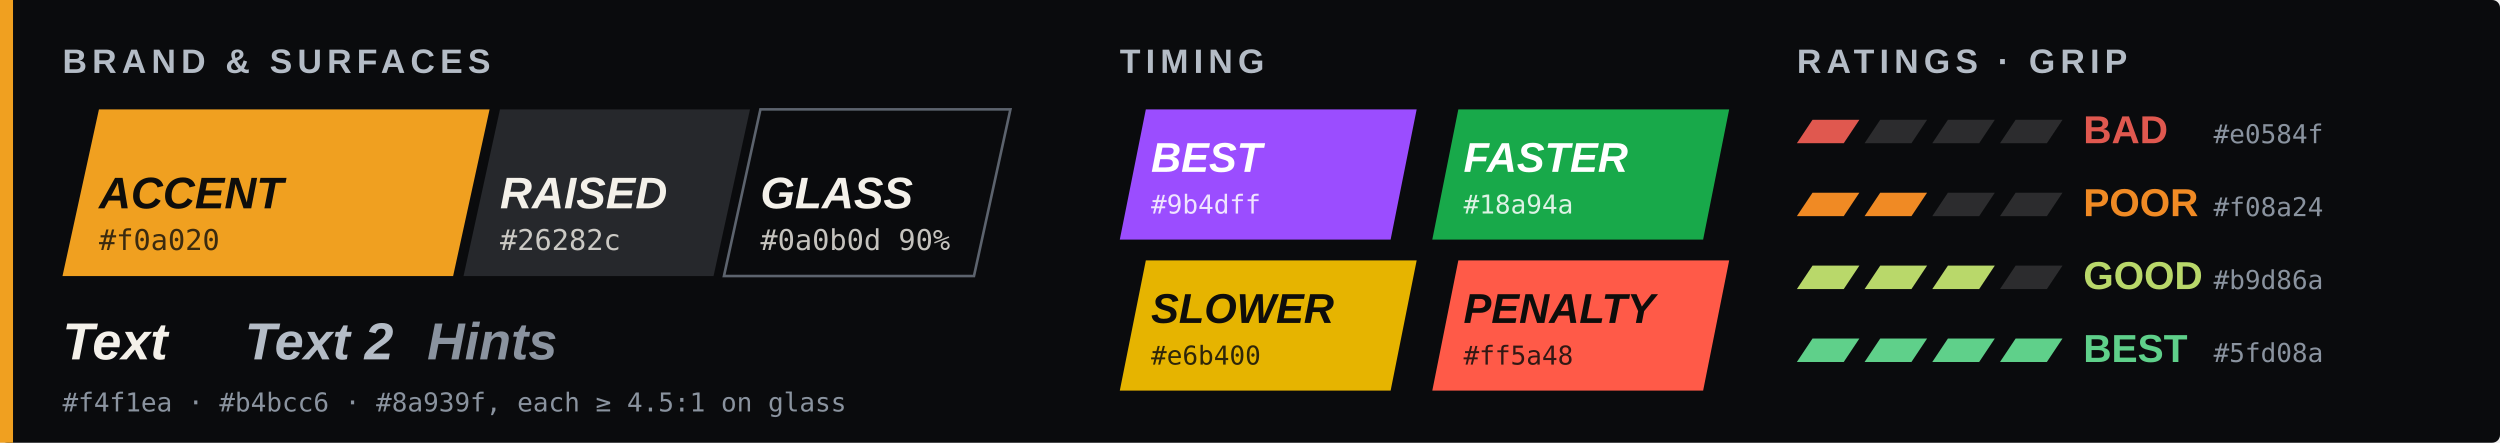
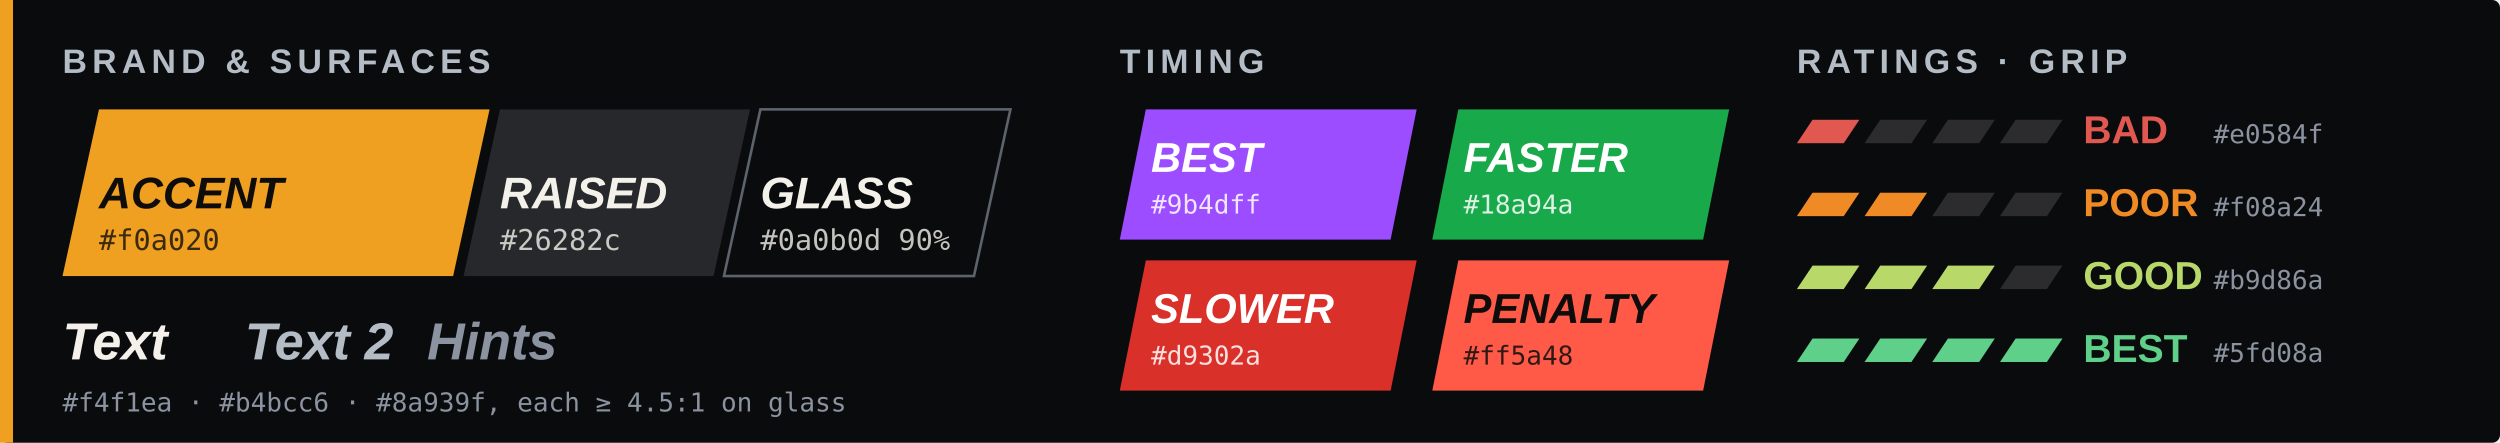
<svg xmlns="http://www.w3.org/2000/svg" width="960" height="170" viewBox="0 0 960 170">
  <rect width="960" height="170" rx="3" fill="#0a0b0d" />
  <rect x="0" y="0" width="5" height="170" fill="#f0a020" />
  <text x="24" y="28" font-family="'Barlow Condensed','Arial Narrow',Arial,sans-serif" font-size="13" font-weight="700" letter-spacing="2" fill="#b4bcc6">BRAND &amp; SURFACES</text>
  <path d="M38 42h150l-14 64h-150z" fill="#f0a020" />
  <text x="38" y="80" font-family="'Barlow Condensed','Arial Narrow',Arial,sans-serif" font-size="17" font-weight="800" font-style="italic" fill="#0e0d0b">ACCENT</text>
  <text x="38" y="96" font-family="Consolas,monospace" font-size="11" fill="#0e0d0b" opacity=".8">#f0a020</text>
  <path d="M192 42h96l-14 64h-96z" fill="#26282c" />
  <text x="192" y="80" font-family="'Barlow Condensed','Arial Narrow',Arial,sans-serif" font-size="17" font-weight="800" font-style="italic" fill="#f4f1ea">RAISED</text>
  <text x="192" y="96" font-family="Consolas,monospace" font-size="11" fill="#f4f1ea" opacity=".8">#26282c</text>
  <path d="M292 42h96l-14 64h-96z" fill="#0a0b0d" stroke="#5c636d" />
  <text x="292" y="80" font-family="'Barlow Condensed','Arial Narrow',Arial,sans-serif" font-size="17" font-weight="800" font-style="italic" fill="#f4f1ea">GLASS</text>
  <text x="292" y="96" font-family="Consolas,monospace" font-size="11" fill="#f4f1ea" opacity=".8">#0a0b0d 90%</text>
  <text x="24" y="138" font-family="'Barlow Condensed','Arial Narrow',Arial,sans-serif" font-size="20" font-weight="700" font-style="italic" fill="#f4f1ea">Text</text>
  <text x="94" y="138" font-family="'Barlow Condensed','Arial Narrow',Arial,sans-serif" font-size="20" font-weight="700" font-style="italic" fill="#b4bcc6">Text 2</text>
  <text x="164" y="138" font-family="'Barlow Condensed','Arial Narrow',Arial,sans-serif" font-size="20" font-weight="700" font-style="italic" fill="#8a939f">Hints</text>
  <text x="24" y="158" font-family="Consolas,monospace" font-size="10" fill="#8a939f">#f4f1ea · #b4bcc6 · #8a939f, each ≥ 4.5:1 on glass</text>
  <text x="430" y="28" font-family="'Barlow Condensed','Arial Narrow',Arial,sans-serif" font-size="13" font-weight="700" letter-spacing="2" fill="#b4bcc6">TIMING</text>
  <path d="M440 42h104l-10 50h-104z" fill="#9b4dff" />
  <text x="442" y="66" font-family="'Barlow Condensed','Arial Narrow',Arial,sans-serif" font-size="16" font-weight="800" font-style="italic" fill="#fff">BEST</text>
  <text x="442" y="82" font-family="Consolas,monospace" font-size="10" fill="#fff" opacity=".85">#9b4dff</text>
  <path d="M560 42h104l-10 50h-104z" fill="#18a94a" />
  <text x="562" y="66" font-family="'Barlow Condensed','Arial Narrow',Arial,sans-serif" font-size="16" font-weight="800" font-style="italic" fill="#fff">FASTER</text>
  <text x="562" y="82" font-family="Consolas,monospace" font-size="10" fill="#fff" opacity=".85">#18a94a</text>
-   <path d="M440 100h104l-10 50h-104z" fill="#e6b400" />
-   <text x="442" y="124" font-family="'Barlow Condensed','Arial Narrow',Arial,sans-serif" font-size="16" font-weight="800" font-style="italic" fill="#0e0d0b">SLOWER</text>
-   <text x="442" y="140" font-family="Consolas,monospace" font-size="10" fill="#0e0d0b" opacity=".85">#e6b400</text>
+   <path d="M440 100h104l-10 50h-104z" fill="#d9302a" />
+   <text x="442" y="124" font-family="'Barlow Condensed','Arial Narrow',Arial,sans-serif" font-size="16" font-weight="800" font-style="italic" fill="#fff">SLOWER</text>
+   <text x="442" y="140" font-family="Consolas,monospace" font-size="10" fill="#fff" opacity=".85">#d9302a</text>
  <path d="M560 100h104l-10 50h-104z" fill="#ff5a48" />
  <text x="562" y="124" font-family="'Barlow Condensed','Arial Narrow',Arial,sans-serif" font-size="16" font-weight="800" font-style="italic" fill="#0e0d0b">PENALTY</text>
  <text x="562" y="140" font-family="Consolas,monospace" font-size="10" fill="#0e0d0b" opacity=".85">#ff5a48</text>
  <text x="690" y="28" font-family="'Barlow Condensed','Arial Narrow',Arial,sans-serif" font-size="13" font-weight="700" letter-spacing="2" fill="#b4bcc6">RATINGS · GRIP</text>
  <path d="M696 46h18l-6 9h-18z" fill="#e0584f" />
  <path d="M722 46h18l-6 9h-18z" fill="rgba(255,255,255,0.14)" />
  <path d="M748 46h18l-6 9h-18z" fill="rgba(255,255,255,0.14)" />
  <path d="M774 46h18l-6 9h-18z" fill="rgba(255,255,255,0.14)" />
  <text x="800" y="55" font-family="'Barlow Condensed','Arial Narrow',Arial,sans-serif" font-size="15" font-weight="700" fill="#e0584f">BAD</text>
  <text x="850" y="55" font-family="Consolas,monospace" font-size="10" fill="#8a939f">#e0584f</text>
  <path d="M696 74h18l-6 9h-18z" fill="#f08a24" />
  <path d="M722 74h18l-6 9h-18z" fill="#f08a24" />
  <path d="M748 74h18l-6 9h-18z" fill="rgba(255,255,255,0.14)" />
  <path d="M774 74h18l-6 9h-18z" fill="rgba(255,255,255,0.14)" />
  <text x="800" y="83" font-family="'Barlow Condensed','Arial Narrow',Arial,sans-serif" font-size="15" font-weight="700" fill="#f08a24">POOR</text>
  <text x="850" y="83" font-family="Consolas,monospace" font-size="10" fill="#8a939f">#f08a24</text>
  <path d="M696 102h18l-6 9h-18z" fill="#b9d86a" />
  <path d="M722 102h18l-6 9h-18z" fill="#b9d86a" />
  <path d="M748 102h18l-6 9h-18z" fill="#b9d86a" />
  <path d="M774 102h18l-6 9h-18z" fill="rgba(255,255,255,0.14)" />
  <text x="800" y="111" font-family="'Barlow Condensed','Arial Narrow',Arial,sans-serif" font-size="15" font-weight="700" fill="#b9d86a">GOOD</text>
  <text x="850" y="111" font-family="Consolas,monospace" font-size="10" fill="#8a939f">#b9d86a</text>
  <path d="M696 130h18l-6 9h-18z" fill="#5fd08a" />
  <path d="M722 130h18l-6 9h-18z" fill="#5fd08a" />
  <path d="M748 130h18l-6 9h-18z" fill="#5fd08a" />
  <path d="M774 130h18l-6 9h-18z" fill="#5fd08a" />
  <text x="800" y="139" font-family="'Barlow Condensed','Arial Narrow',Arial,sans-serif" font-size="15" font-weight="700" fill="#5fd08a">BEST</text>
  <text x="850" y="139" font-family="Consolas,monospace" font-size="10" fill="#8a939f">#5fd08a</text>
</svg>
